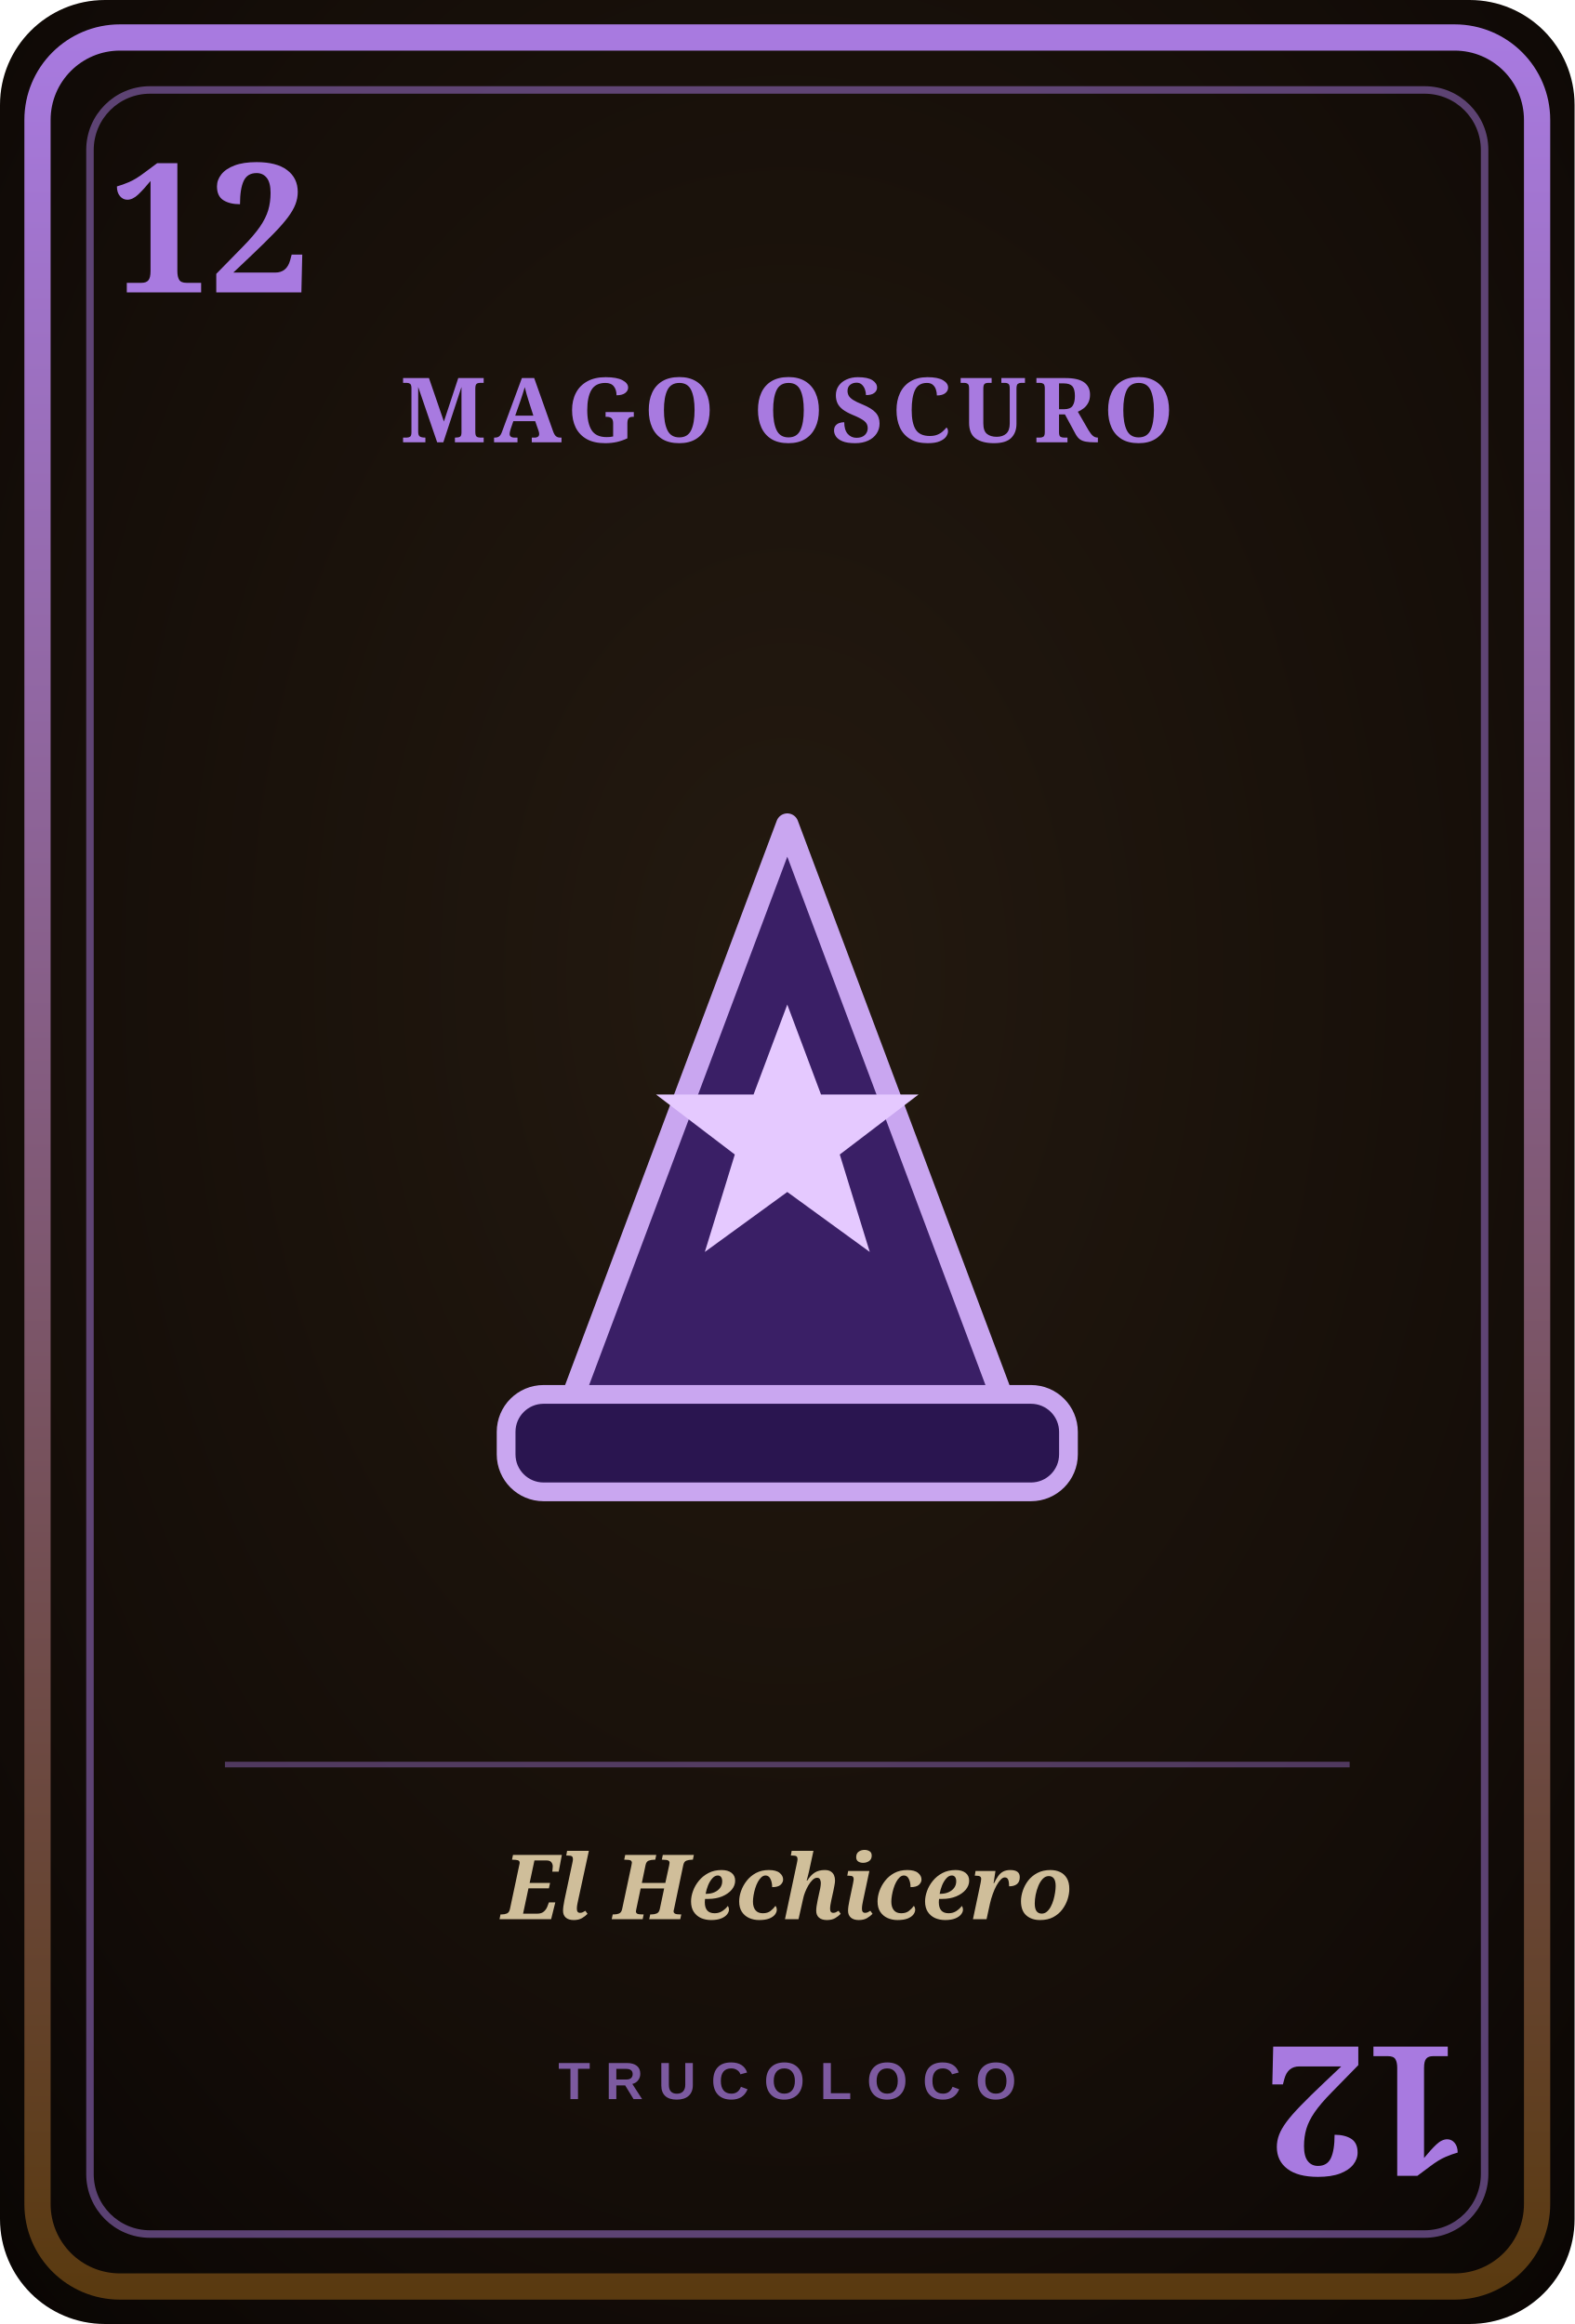
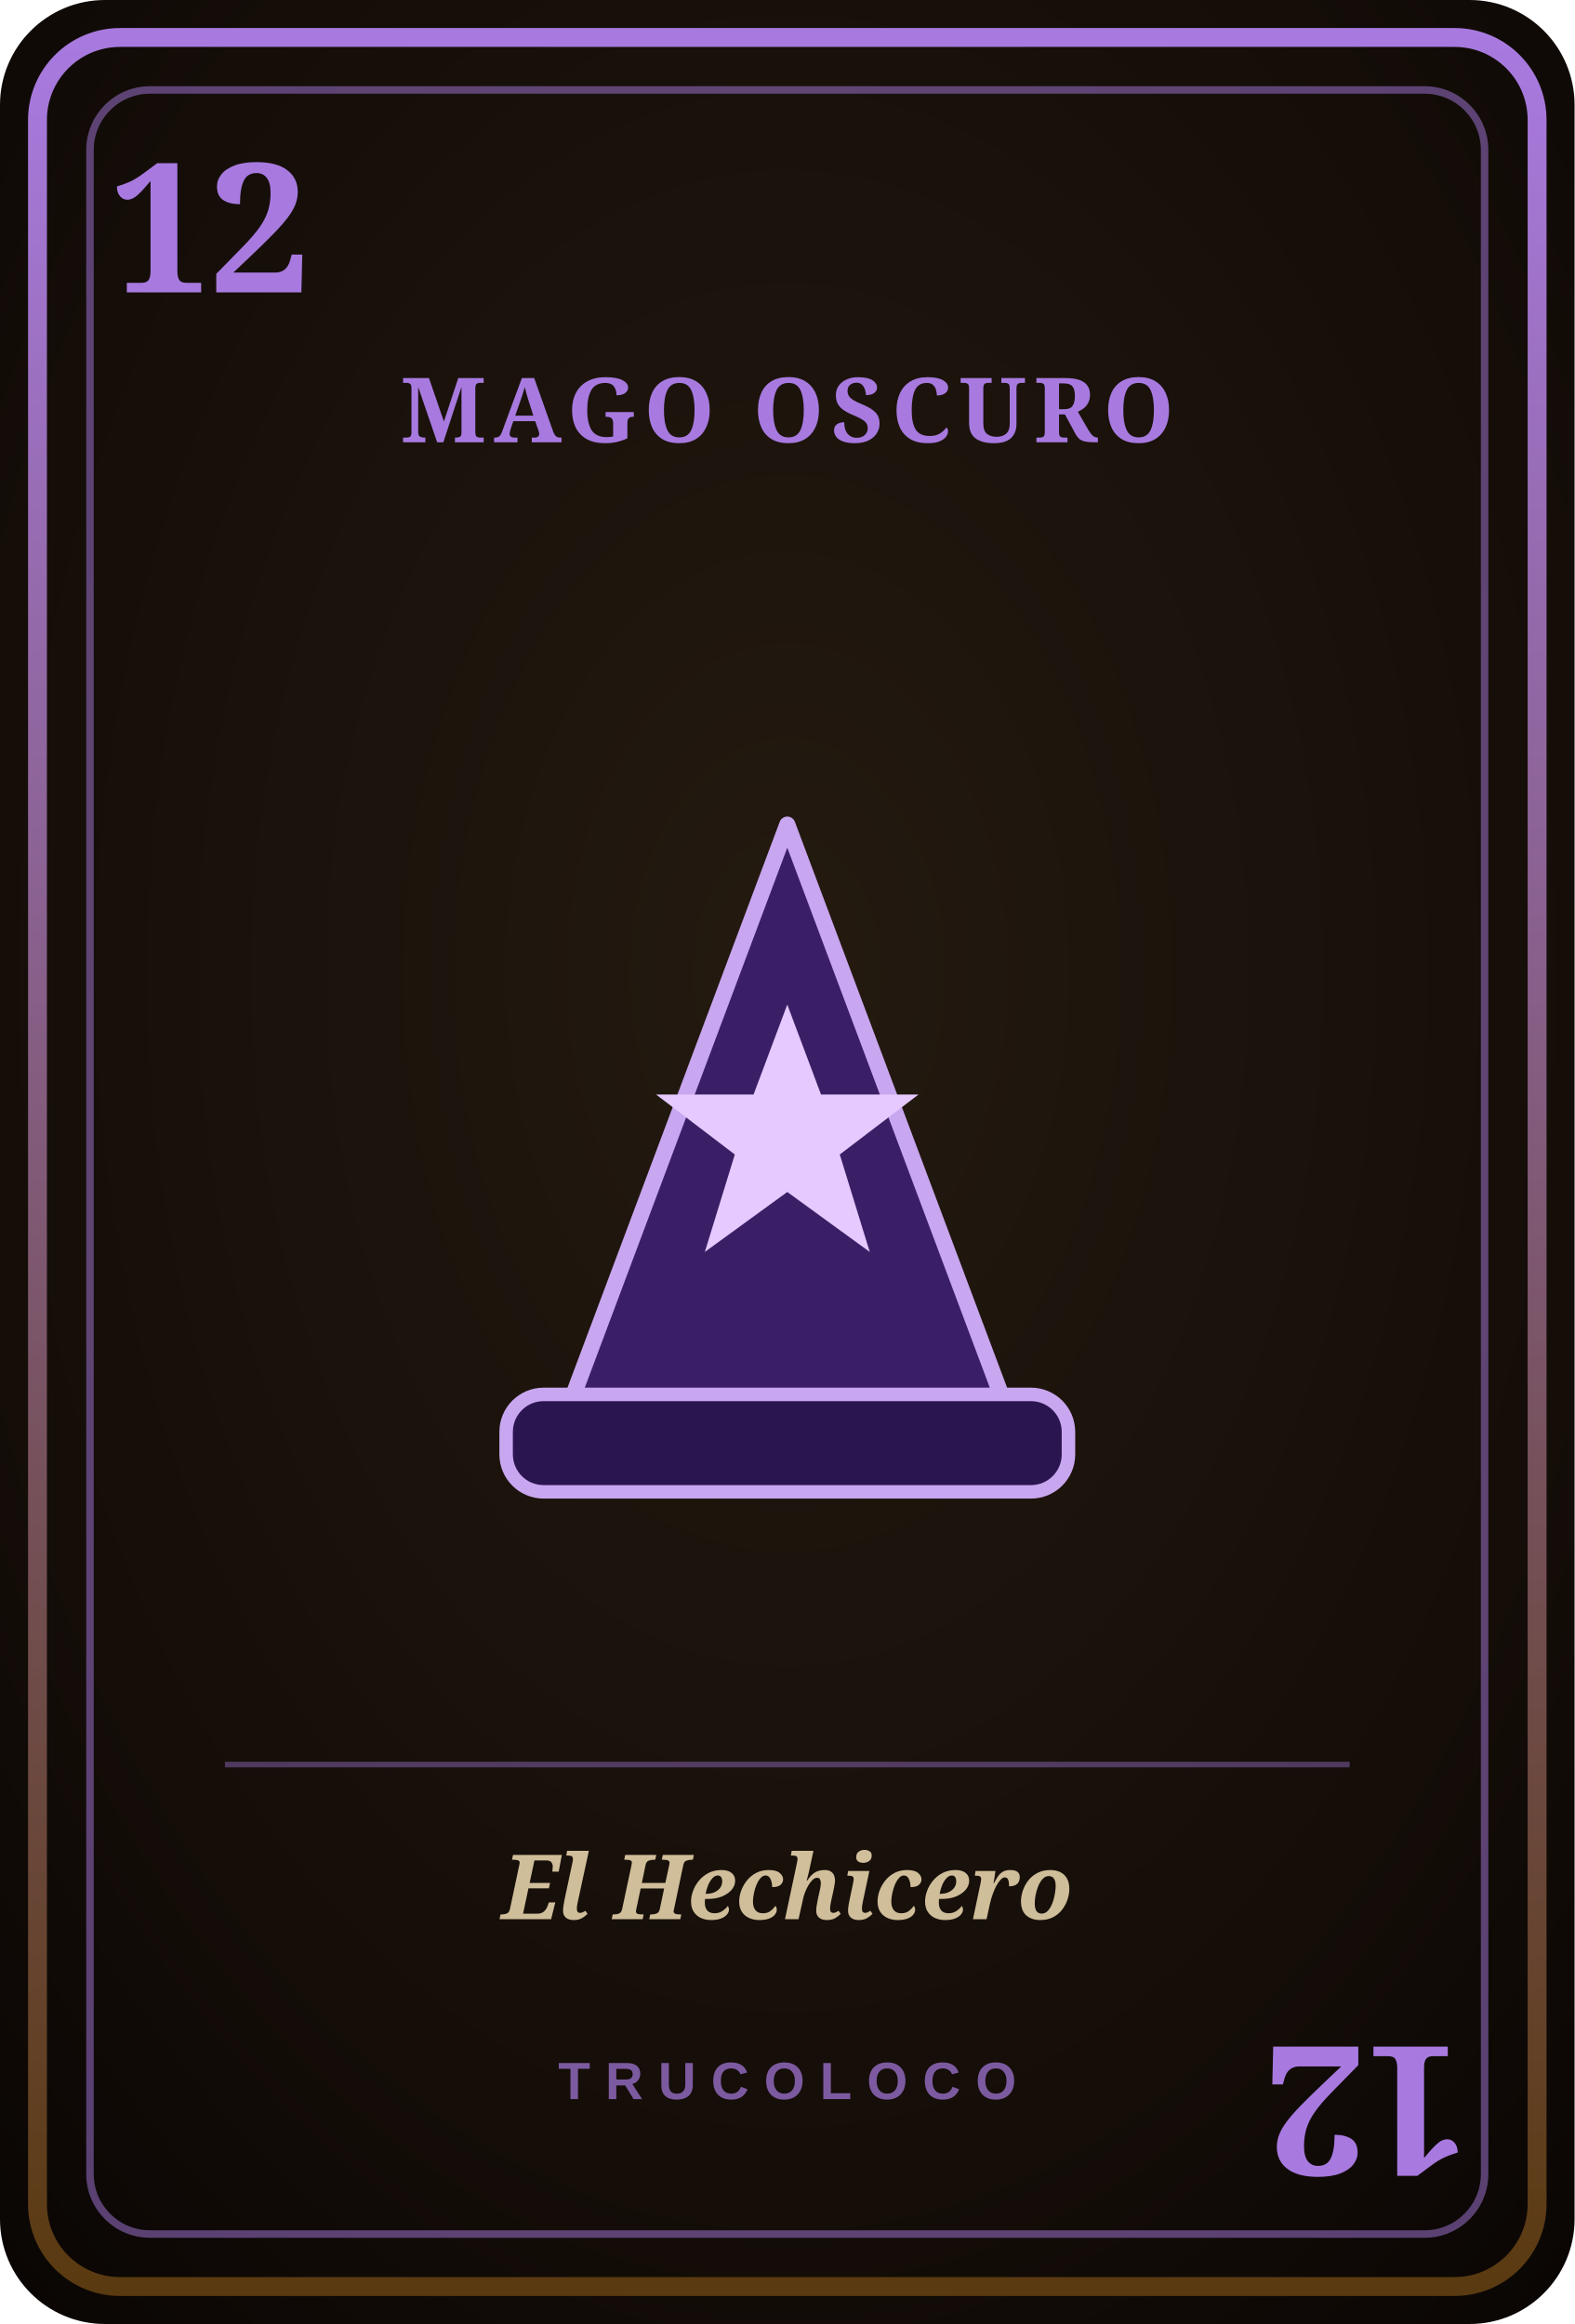
<svg xmlns="http://www.w3.org/2000/svg" width="420" height="620" viewBox="0 0 420 620" role="img" aria-label="MAGO OSCURO">
  <defs>
    <radialGradient id="bgmago-oscuro" cx="50%" cy="42%" r="75%">
      <stop offset="0%" stop-color="#241a10" />
      <stop offset="70%" stop-color="#140d08" />
      <stop offset="100%" stop-color="#0a0604" />
    </radialGradient>
    <linearGradient id="frmago-oscuro" x1="0" y1="0" x2="0" y2="1">
      <stop offset="0%" stop-color="#a87ae0" />
      <stop offset="100%" stop-color="#5a3a10" />
    </linearGradient>
  </defs>
  <rect width="420" height="620" rx="28" fill="url(#bgmago-oscuro)" />
-   <rect x="10" y="10" width="400" height="600" rx="22" fill="none" stroke="url(#frmago-oscuro)" stroke-width="7" />
+   <rect x="10" y="10" width="400" height="600" rx="22" fill="none" stroke="url(#frmago-oscuro)" stroke-width="5.04" />
  <rect x="24" y="24" width="372" height="572" rx="16" fill="none" stroke="#a87ae0" stroke-width="2" opacity="0.5" />
  <g transform="translate(56 78)">
    <text x="0" y="0" text-anchor="middle" font-family="Georgia, serif" font-size="48" font-weight="900" fill="#a87ae0">12</text>
  </g>
  <g transform="translate(364 546) rotate(180)">
    <text x="0" y="0" text-anchor="middle" font-family="Georgia, serif" font-size="48" font-weight="900" fill="#a87ae0">12</text>
  </g>
  <text x="210" y="118" text-anchor="middle" font-family="Georgia, serif" font-size="24" font-weight="800" letter-spacing="2" fill="#a87ae0">MAGO OSCURO</text>
-   <path d="M210 220 L150 380 L270 380 Z" fill="#3a1f66" stroke="#c9a6f0" stroke-width="6" stroke-linejoin="round" />
-   <rect x="135" y="372" width="150" height="26" rx="10" fill="#2a1550" stroke="#c9a6f0" stroke-width="5" />
+   <path d="M210 220 L150 380 L270 380 Z" fill="#3a1f66" stroke="#c9a6f0" stroke-width="4.32" stroke-linejoin="round" />
+   <rect x="135" y="372" width="150" height="26" rx="10" fill="#2a1550" stroke="#c9a6f0" stroke-width="3.60" />
  <path d="M210 268 L219 292 L245 292 L224 308 L232 334 L210 318 L188 334 L196 308 L175 292 L201 292 Z" fill="#e5c9ff" />
  <rect x="60" y="470" width="300" height="1.5" fill="#a87ae0" opacity="0.4" />
  <text x="210" y="512" text-anchor="middle" font-family="Georgia, serif" font-size="24" font-style="italic" font-weight="600" fill="#f0ddb4" opacity="0.85">El Hechicero</text>
  <text x="210" y="560" text-anchor="middle" font-family="Arial, sans-serif" font-size="14" font-weight="700" letter-spacing="4" fill="#a87ae0" opacity="0.7">TRUCOLOCO</text>
</svg>
